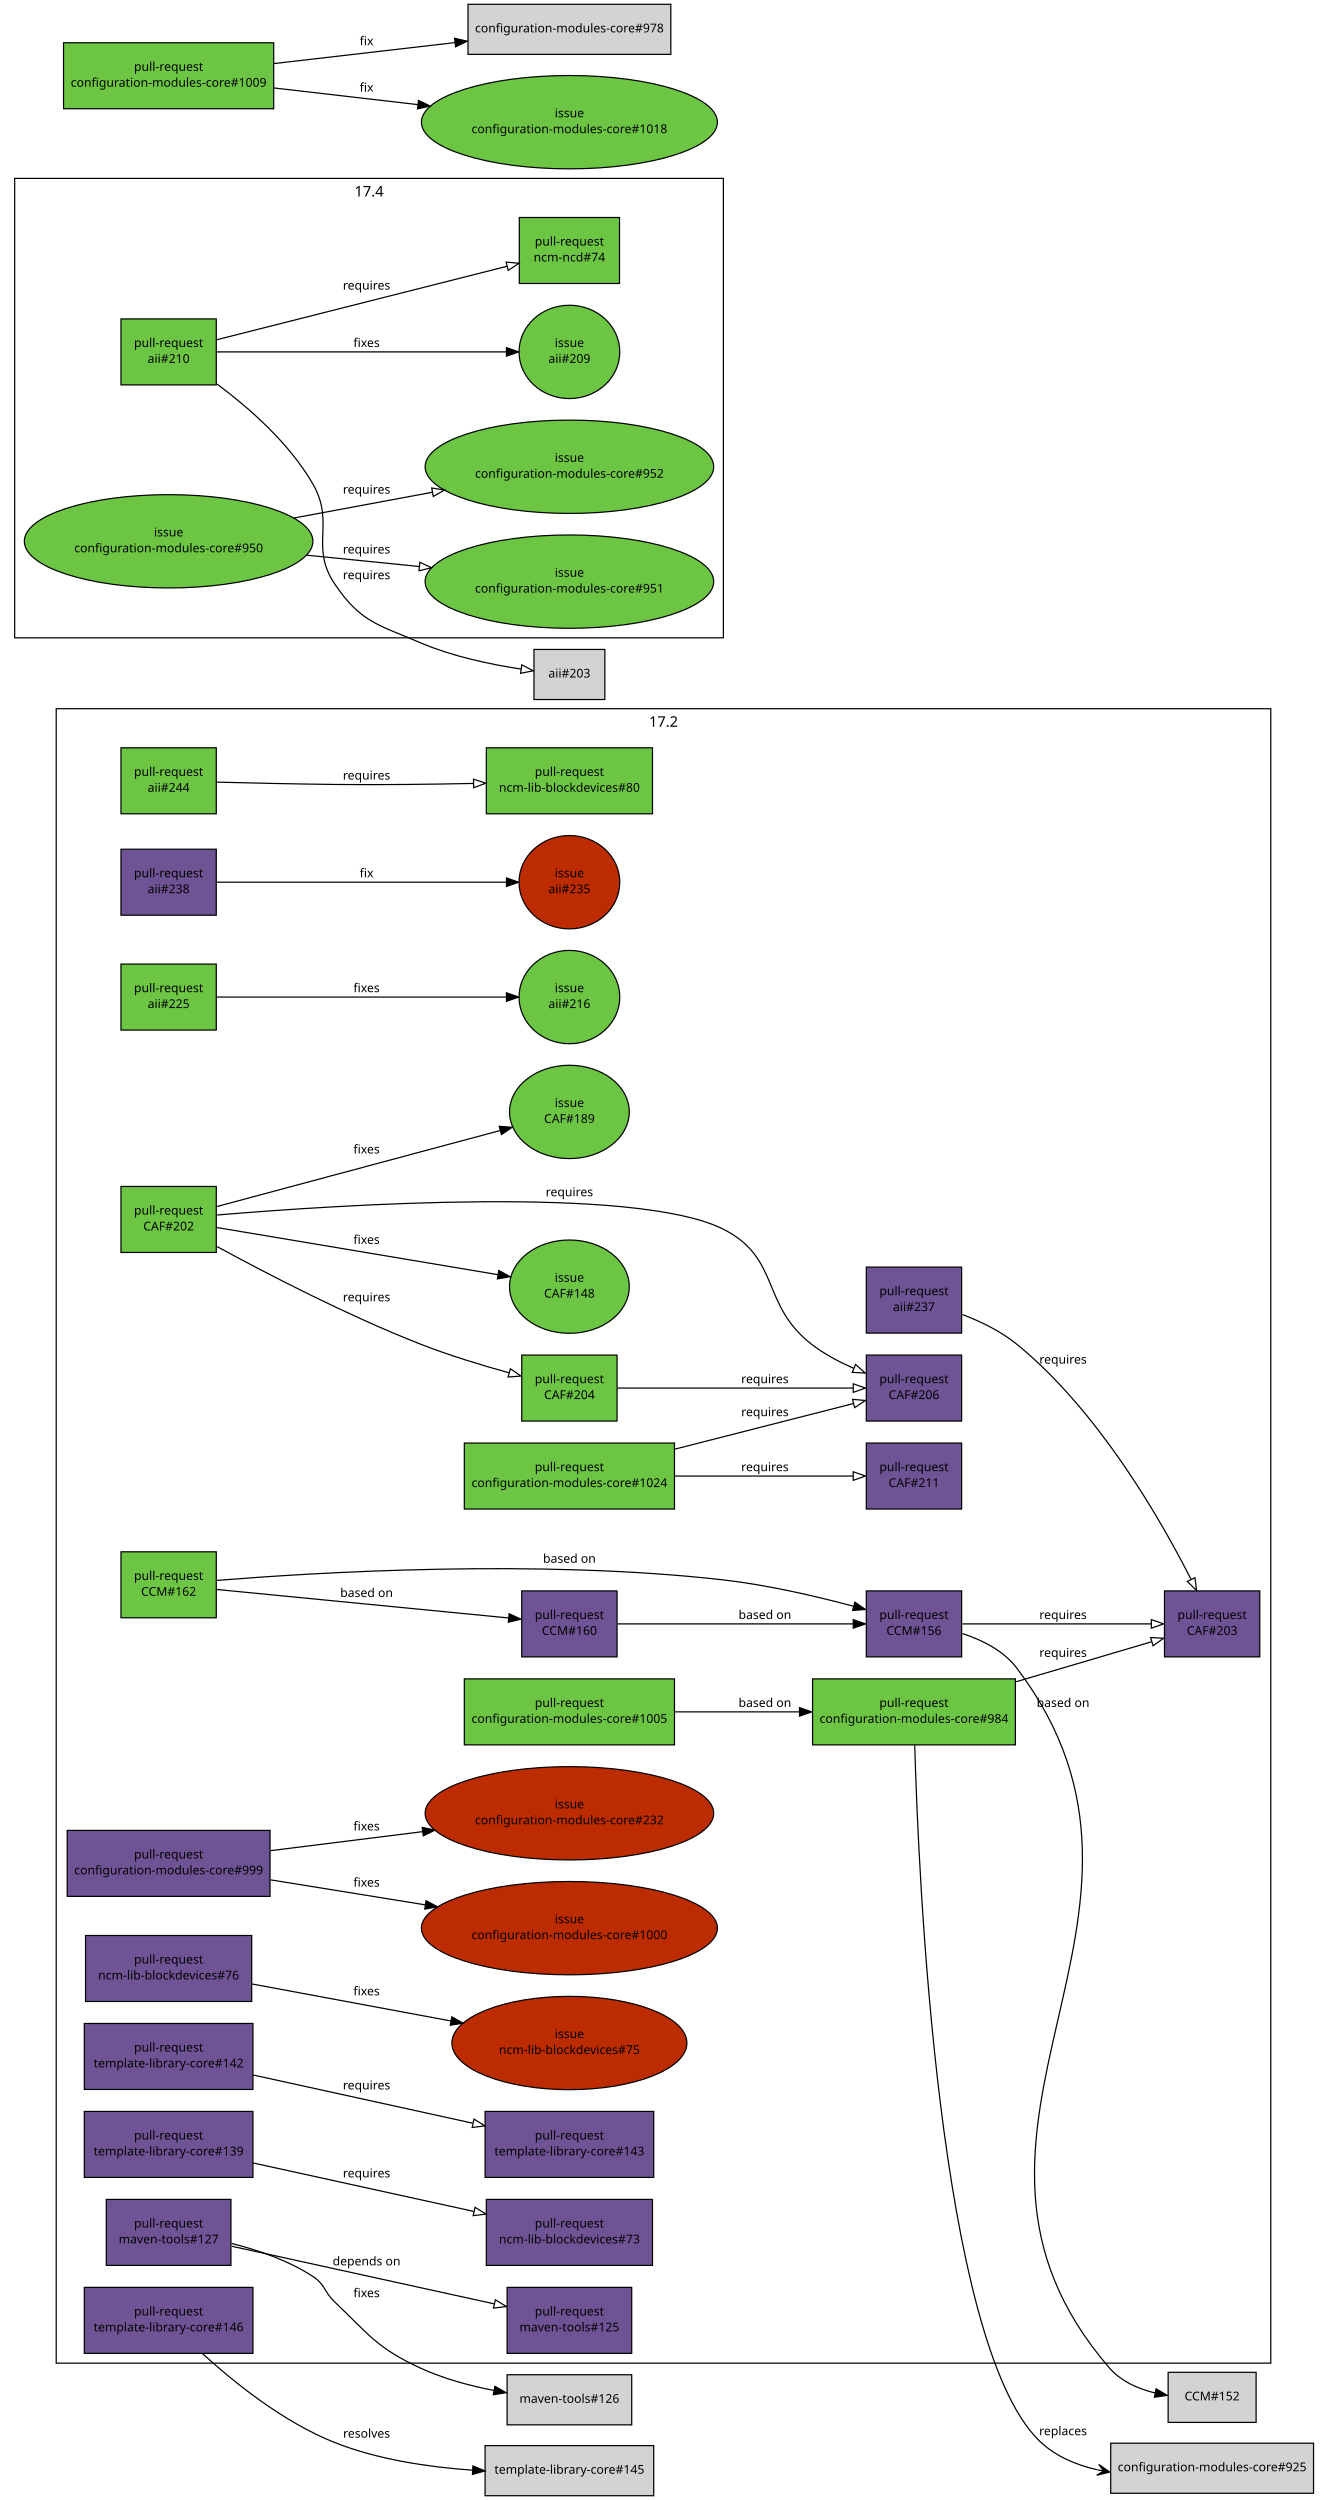
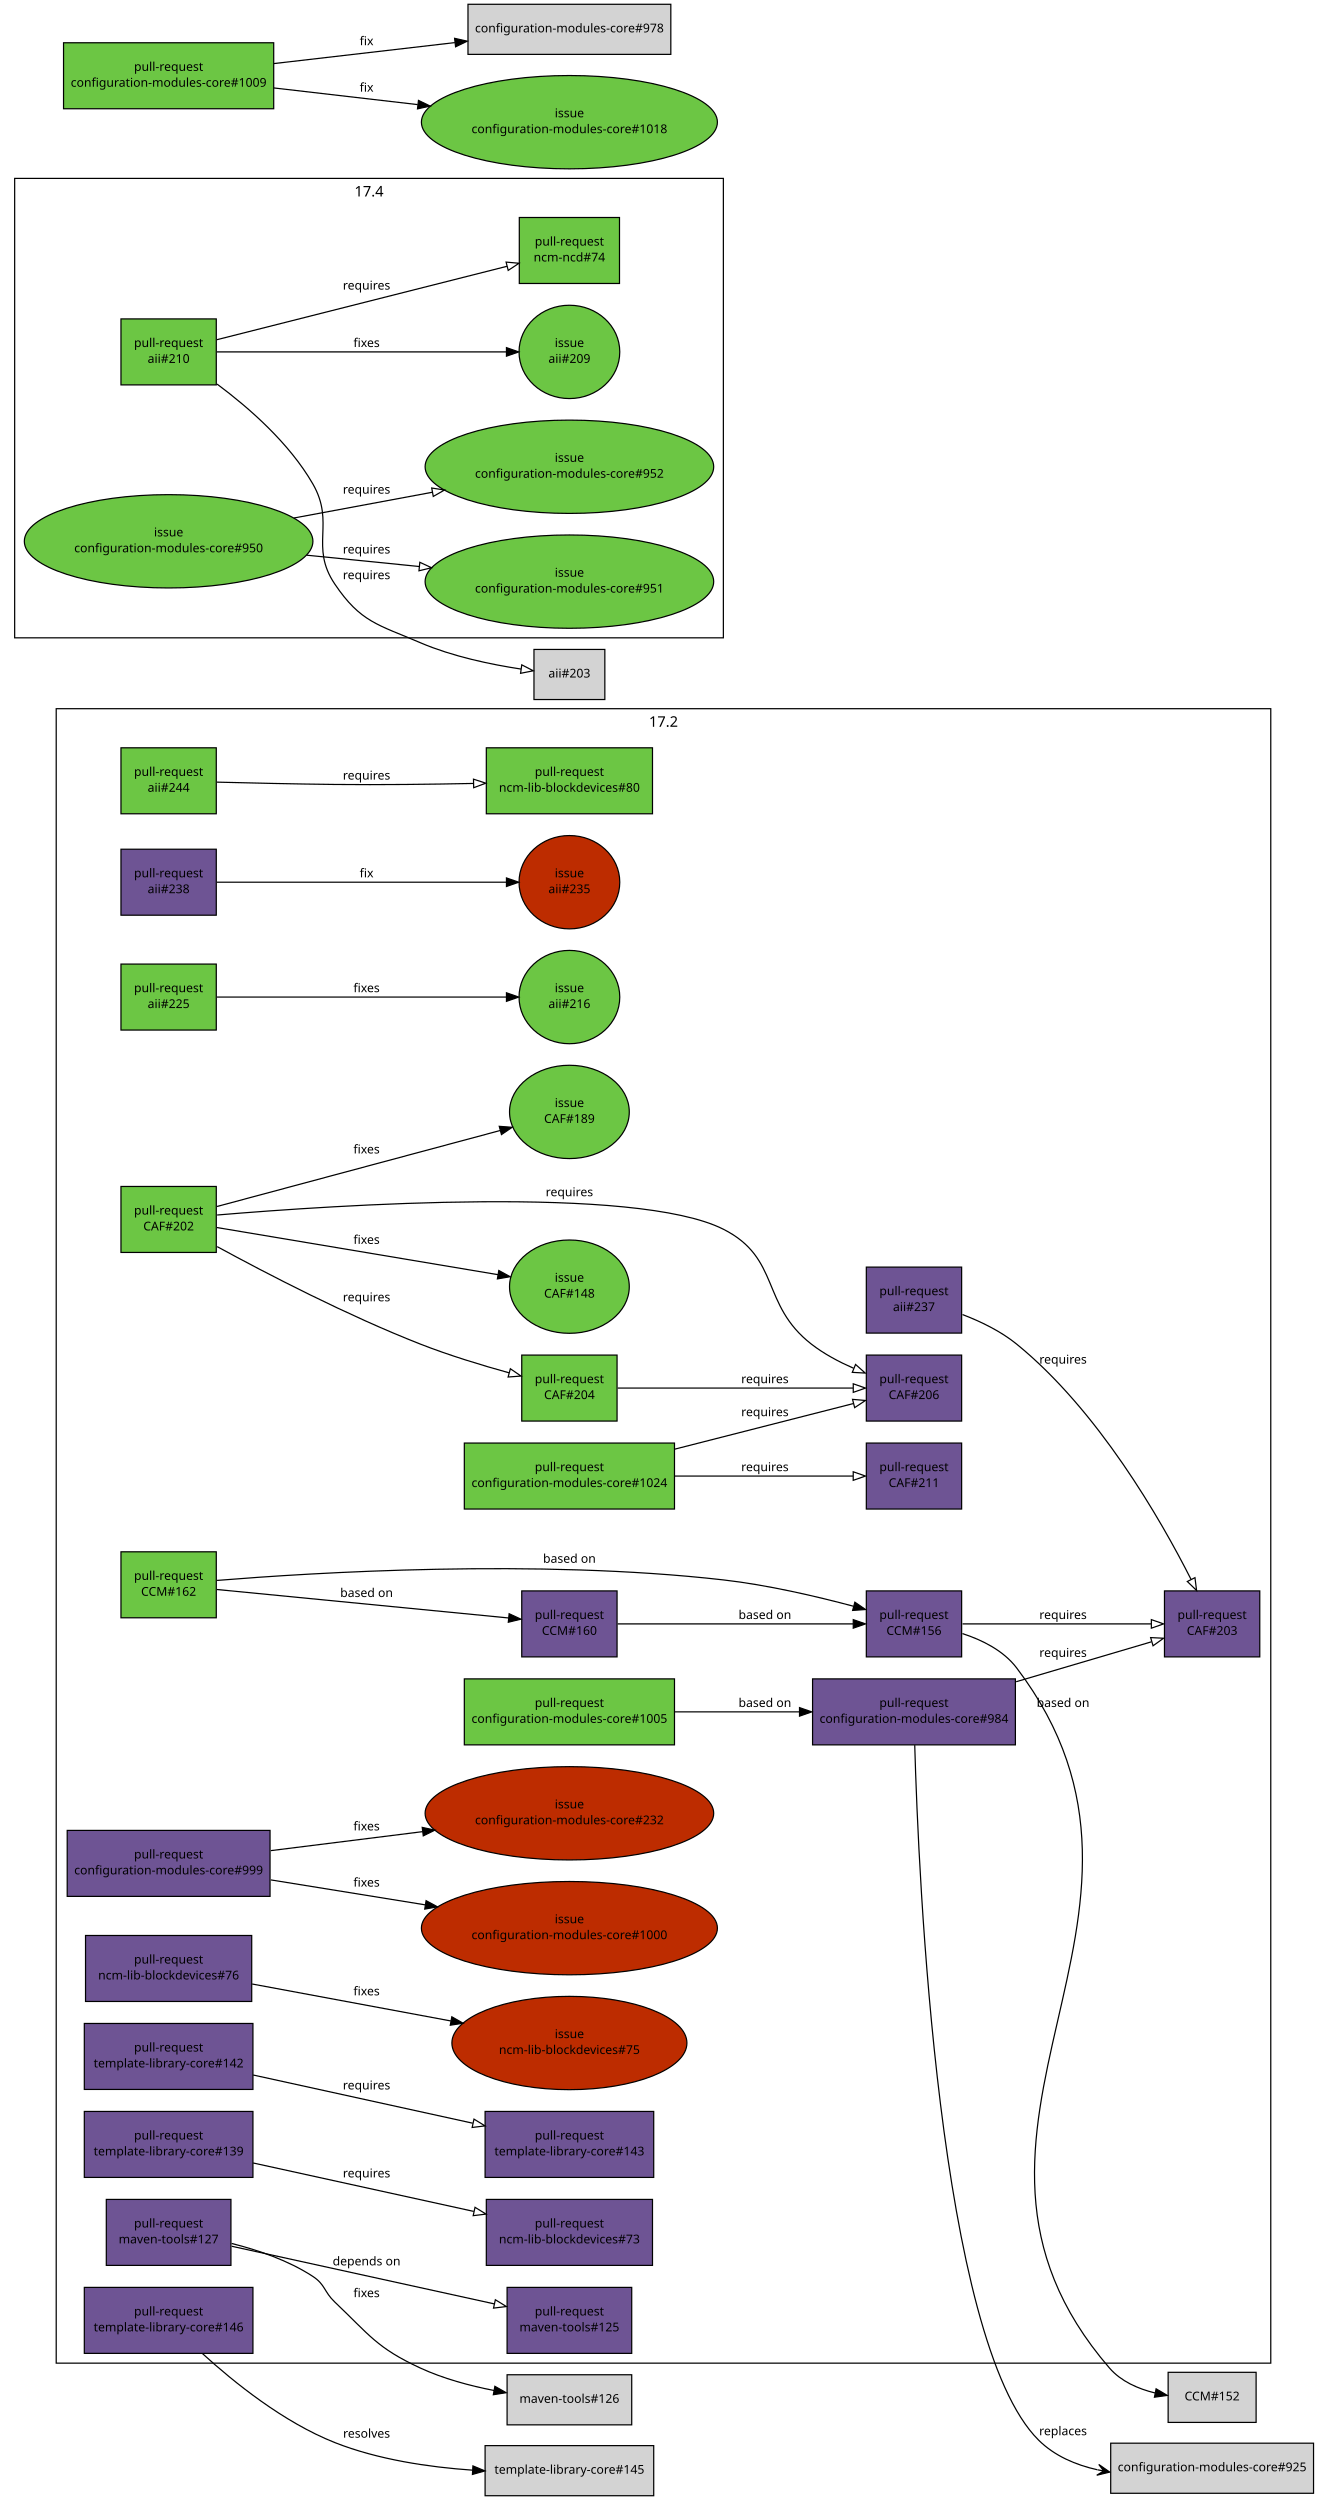
<svg xmlns="http://www.w3.org/2000/svg" xmlns:xlink="http://www.w3.org/1999/xlink" width="1080pt" height="2046pt" viewBox="0.00 0.00 1080.00 2046.00">
  <g id="graph1" class="graph" transform="scale(1 1) rotate(0) translate(4 2042)">
    <polygon fill="white" stroke="white" points="-4,5 -4,-2042 1077,-2042 1077,5 -4,5" />
    <g id="graph2" class="cluster">
      <polygon fill="none" stroke="black" points="42,-108 42,-1462 1036,-1462 1036,-108 42,-108" />
      <text text-anchor="middle" x="539" y="-1447.2" font-family="Sans" font-size="12.00">17.2</text>
    </g>
    <g id="graph5" class="cluster">
      <polygon fill="none" stroke="black" points="8,-1520 8,-1896 588,-1896 588,-1520 8,-1520" />
      <text text-anchor="middle" x="298" y="-1881.2" font-family="Sans" font-size="12.00">17.4</text>
    </g>
    <g id="node1" class="node">
      <a xlink:href="https://github.com/quattor/aii/pull/244" xlink:title="aii-ks: rename ncm-lib-blockdevices 'correct' to 'validate'" target="_parent">
        <polygon fill="#6cc644" stroke="black" points="173,-1430 95,-1430 95,-1376 173,-1376 173,-1430" />
        <text text-anchor="middle" x="134" y="-1407" font-family="Sans" font-size="10.00">pull-request</text>
        <text text-anchor="middle" x="134" y="-1394" font-family="Sans" font-size="10.00">aii#244</text>
      </a>
    </g>
    <g id="node3" class="node">
      <a xlink:href="https://github.com/quattor/ncm-lib-blockdevices/pull/80" xlink:title="Partition: export partition_sort instead of partition_compare" target="_parent">
        <polygon fill="#6cc644" stroke="black" points="530,-1430 394,-1430 394,-1376 530,-1376 530,-1430" />
        <text text-anchor="middle" x="462" y="-1407" font-family="Sans" font-size="10.00">pull-request</text>
        <text text-anchor="middle" x="462" y="-1394" font-family="Sans" font-size="10.00">ncm-lib-blockdevices#80</text>
      </a>
    </g>
    <g id="edge2" class="edge">
      <path fill="none" stroke="black" d="M173.571,-1401.9C200.705,-1401.2 237.529,-1400.36 270,-1400 307.319,-1399.59 348.715,-1400.11 383.486,-1400.83" />
      <polygon fill="none" stroke="black" points="383.506,-1404.33 393.579,-1401.05 383.657,-1397.33 383.506,-1404.33" />
      <text text-anchor="middle" x="296" y="-1404" font-family="Sans" font-size="10.00">requires</text>
    </g>
    <g id="node4" class="node">
      <a xlink:href="https://github.com/quattor/aii/pull/238" xlink:title="aii-opennebula: Add VM image driver option" target="_parent">
        <polygon fill="#6e5494" stroke="black" points="173,-1347 95,-1347 95,-1293 173,-1293 173,-1347" />
        <text text-anchor="middle" x="134" y="-1324" font-family="Sans" font-size="10.00">pull-request</text>
        <text text-anchor="middle" x="134" y="-1311" font-family="Sans" font-size="10.00">aii#238</text>
      </a>
    </g>
    <g id="node6" class="node">
      <a xlink:href="https://github.com/quattor/aii/issues/235" xlink:title="aii-opennebula: Add qcow2 image support" target="_parent">
        <ellipse fill="#bd2c00" stroke="black" cx="462" cy="-1320" rx="41.217" ry="38.184" />
        <text text-anchor="middle" x="462" y="-1324" font-family="Sans" font-size="10.00">issue</text>
        <text text-anchor="middle" x="462" y="-1311" font-family="Sans" font-size="10.00">aii#235</text>
      </a>
    </g>
    <g id="edge4" class="edge">
      <path fill="none" stroke="black" d="M173.564,-1320C232.84,-1320 344.728,-1320 410.366,-1320" />
      <polygon fill="black" stroke="black" points="410.488,-1323.5 420.488,-1320 410.488,-1316.5 410.488,-1323.5" />
      <text text-anchor="middle" x="296" y="-1324" font-family="Sans" font-size="10.00">fix</text>
    </g>
    <g id="node7" class="node">
      <a xlink:href="https://github.com/quattor/aii/pull/237" xlink:title="aii-core: switch to CAF::Download::LWP" target="_parent">
        <polygon fill="#6e5494" stroke="black" points="783,-1005 705,-1005 705,-951 783,-951 783,-1005" />
        <text text-anchor="middle" x="744" y="-982" font-family="Sans" font-size="10.00">pull-request</text>
        <text text-anchor="middle" x="744" y="-969" font-family="Sans" font-size="10.00">aii#237</text>
      </a>
    </g>
    <g id="node9" class="node">
      <a xlink:href="https://github.com/quattor/CAF/pull/203" xlink:title="CAF::Download::LWP: CAF interface for LWP to handle https settings" target="_parent">
        <polygon fill="#6e5494" stroke="black" points="1027,-740 949,-740 949,-686 1027,-686 1027,-740" />
        <text text-anchor="middle" x="988" y="-717" font-family="Sans" font-size="10.00">pull-request</text>
        <text text-anchor="middle" x="988" y="-704" font-family="Sans" font-size="10.00">CAF#203</text>
      </a>
    </g>
    <g id="edge6" class="edge">
      <path fill="none" stroke="black" d="M783.71,-966.174C798.623,-960.458 815.077,-952.513 828,-942 894.625,-887.8 945.637,-799.006 970.755,-749.414" />
      <polygon fill="none" stroke="black" points="973.953,-750.844 975.286,-740.334 967.69,-747.719 973.953,-750.844" />
      <text text-anchor="middle" x="866" y="-926" font-family="Sans" font-size="10.00">requires</text>
    </g>
    <g id="node10" class="node">
      <a xlink:href="https://github.com/quattor/aii/pull/225" xlink:title="[WIP] Add UEFI support through Grub-based PXE loader" target="_parent">
        <polygon fill="#6cc644" stroke="black" points="173,-1253 95,-1253 95,-1199 173,-1199 173,-1253" />
        <text text-anchor="middle" x="134" y="-1230" font-family="Sans" font-size="10.00">pull-request</text>
        <text text-anchor="middle" x="134" y="-1217" font-family="Sans" font-size="10.00">aii#225</text>
      </a>
    </g>
    <g id="node12" class="node">
      <a xlink:href="https://github.com/quattor/aii/issues/216" xlink:title="aii-pxelinux: add support for Grub-based UEFI PXE boot loader" target="_parent">
        <ellipse fill="#6cc644" stroke="black" cx="462" cy="-1226" rx="41.217" ry="38.184" />
        <text text-anchor="middle" x="462" y="-1230" font-family="Sans" font-size="10.00">issue</text>
        <text text-anchor="middle" x="462" y="-1217" font-family="Sans" font-size="10.00">aii#216</text>
      </a>
    </g>
    <g id="edge8" class="edge">
      <path fill="none" stroke="black" d="M173.564,-1226C232.84,-1226 344.728,-1226 410.366,-1226" />
      <polygon fill="black" stroke="black" points="410.488,-1229.5 420.488,-1226 410.488,-1222.5 410.488,-1229.5" />
      <text text-anchor="middle" x="296" y="-1230" font-family="Sans" font-size="10.00">fixes</text>
    </g>
    <g id="node13" class="node">
      <a xlink:href="https://github.com/quattor/aii/pull/210" xlink:title="Shellfe: support active config for plugins" target="_parent">
        <polygon fill="#6cc644" stroke="black" points="173,-1781 95,-1781 95,-1727 173,-1727 173,-1781" />
        <text text-anchor="middle" x="134" y="-1758" font-family="Sans" font-size="10.00">pull-request</text>
        <text text-anchor="middle" x="134" y="-1745" font-family="Sans" font-size="10.00">aii#210</text>
      </a>
    </g>
    <g id="node15" class="node">
      <a xlink:href="https://github.com/quattor/aii/issues/209" xlink:title="support ACTIVE_CONFIG" target="_parent">
        <ellipse fill="#6cc644" stroke="black" cx="462" cy="-1754" rx="41.217" ry="38.184" />
        <text text-anchor="middle" x="462" y="-1758" font-family="Sans" font-size="10.00">issue</text>
        <text text-anchor="middle" x="462" y="-1745" font-family="Sans" font-size="10.00">aii#209</text>
      </a>
    </g>
    <g id="edge10" class="edge">
      <path fill="none" stroke="black" d="M173.564,-1754C232.84,-1754 344.728,-1754 410.366,-1754" />
      <polygon fill="black" stroke="black" points="410.488,-1757.5 420.488,-1754 410.488,-1750.5 410.488,-1757.5" />
      <text text-anchor="middle" x="296" y="-1758" font-family="Sans" font-size="10.00">fixes</text>
    </g>
    <g id="node17" class="node">
      <a xlink:href="https://github.com/quattor/ncm-ncd/pull/74" xlink:title="Set the current active config as an attribute to the component" target="_parent">
        <polygon fill="#6cc644" stroke="black" points="503,-1864 421,-1864 421,-1810 503,-1810 503,-1864" />
        <text text-anchor="middle" x="462" y="-1841" font-family="Sans" font-size="10.00">pull-request</text>
        <text text-anchor="middle" x="462" y="-1828" font-family="Sans" font-size="10.00">ncm-ncd#74</text>
      </a>
    </g>
    <g id="edge12" class="edge">
      <path fill="none" stroke="black" d="M173.564,-1764.01C233.043,-1779.06 345.495,-1807.52 411.038,-1824.1" />
      <polygon fill="none" stroke="black" points="410.195,-1827.5 420.748,-1826.56 411.912,-1820.71 410.195,-1827.5" />
      <text text-anchor="middle" x="296" y="-1805" font-family="Sans" font-size="10.00">requires</text>
    </g>
    <g id="node19" class="node">
      <polygon fill="lightgrey" stroke="black" points="491,-1510.5 433,-1510.5 433,-1469.5 491,-1469.5 491,-1510.5" />
      <text text-anchor="middle" x="462" y="-1487.5" font-family="Sans" font-size="10.00">aii#203</text>
    </g>
    <g id="edge14" class="edge">
      <path fill="none" stroke="black" d="M173.618,-1727.69C199.831,-1708.2 232.793,-1679.32 252,-1646 270.632,-1613.67 249.151,-1594.94 270,-1564 291.078,-1532.72 305.337,-1530.88 340,-1516 366.293,-1504.71 397.943,-1498.15 422.417,-1494.44" />
      <polygon fill="none" stroke="black" points="423.02,-1497.89 432.43,-1493.02 422.037,-1490.96 423.02,-1497.89" />
      <text text-anchor="middle" x="296" y="-1568" font-family="Sans" font-size="10.00">requires</text>
    </g>
    <g id="node20" class="node">
      <a xlink:href="https://github.com/quattor/CAF/pull/204" xlink:title="Reporter: add structured logging and message templating" target="_parent">
        <polygon fill="#6cc644" stroke="black" points="501,-933 423,-933 423,-879 501,-879 501,-933" />
        <text text-anchor="middle" x="462" y="-910" font-family="Sans" font-size="10.00">pull-request</text>
        <text text-anchor="middle" x="462" y="-897" font-family="Sans" font-size="10.00">CAF#204</text>
      </a>
    </g>
    <g id="node22" class="node">
      <a xlink:href="https://github.com/quattor/CAF/pull/206" xlink:title="Switch to 00-tqu" target="_parent">
        <polygon fill="#6e5494" stroke="black" points="783,-933 705,-933 705,-879 783,-879 783,-933" />
        <text text-anchor="middle" x="744" y="-910" font-family="Sans" font-size="10.00">pull-request</text>
        <text text-anchor="middle" x="744" y="-897" font-family="Sans" font-size="10.00">CAF#206</text>
      </a>
    </g>
    <g id="edge16" class="edge">
      <path fill="none" stroke="black" d="M501.508,-906C551.919,-906 639.151,-906 694.101,-906" />
      <polygon fill="none" stroke="black" points="694.305,-909.5 704.305,-906 694.305,-902.5 694.305,-909.5" />
      <text text-anchor="middle" x="622" y="-910" font-family="Sans" font-size="10.00">requires</text>
    </g>
    <g id="node23" class="node">
      <a xlink:href="https://github.com/quattor/CAF/pull/202" xlink:title="FileWriter: use atomic write" target="_parent">
        <polygon fill="#6cc644" stroke="black" points="173,-1071 95,-1071 95,-1017 173,-1017 173,-1071" />
        <text text-anchor="middle" x="134" y="-1048" font-family="Sans" font-size="10.00">pull-request</text>
        <text text-anchor="middle" x="134" y="-1035" font-family="Sans" font-size="10.00">CAF#202</text>
      </a>
    </g>
    <g id="edge18" class="edge">
      <path fill="none" stroke="black" d="M173.715,-1021.76C214.531,-999.523 280.36,-965.362 340,-942 363.464,-932.809 390.251,-924.658 412.736,-918.447" />
      <polygon fill="none" stroke="black" points="413.677,-921.819 422.411,-915.82 411.843,-915.063 413.677,-921.819" />
      <text text-anchor="middle" x="296" y="-977" font-family="Sans" font-size="10.00">requires</text>
    </g>
    <g id="edge20" class="edge">
      <path fill="none" stroke="black" d="M173.701,-1047.63C270.543,-1055.8 516.216,-1072.23 588,-1036 634.981,-1012.29 618.46,-974.308 660,-942 670.278,-934.007 682.598,-927.439 694.595,-922.204" />
      <polygon fill="none" stroke="black" points="696.187,-925.333 704.102,-918.289 693.522,-918.86 696.187,-925.333" />
      <text text-anchor="middle" x="462" y="-1063" font-family="Sans" font-size="10.00">requires</text>
    </g>
    <g id="node27" class="node">
      <a xlink:href="https://github.com/quattor/CAF/issues/148" xlink:title="CAF::FileWriter updates files in-place" target="_parent">
        <ellipse fill="#6cc644" stroke="black" cx="462" cy="-989" rx="48.998" ry="38.184" />
        <text text-anchor="middle" x="462" y="-993" font-family="Sans" font-size="10.00">issue</text>
        <text text-anchor="middle" x="462" y="-980" font-family="Sans" font-size="10.00">CAF#148</text>
      </a>
    </g>
    <g id="edge22" class="edge">
      <path fill="none" stroke="black" d="M173.564,-1037.37C230.855,-1027.76 337.294,-1009.91 403.62,-998.789" />
      <polygon fill="black" stroke="black" points="404.222,-1002.24 413.505,-997.132 403.064,-995.334 404.222,-1002.24" />
      <text text-anchor="middle" x="296" y="-1024" font-family="Sans" font-size="10.00">fixes</text>
    </g>
    <g id="node29" class="node">
      <a xlink:href="https://github.com/quattor/CAF/issues/189" xlink:title="FileWriter: add diff to history" target="_parent">
        <ellipse fill="#6cc644" stroke="black" cx="462" cy="-1132" rx="48.998" ry="38.184" />
        <text text-anchor="middle" x="462" y="-1136" font-family="Sans" font-size="10.00">issue</text>
        <text text-anchor="middle" x="462" y="-1123" font-family="Sans" font-size="10.00">CAF#189</text>
      </a>
    </g>
    <g id="edge24" class="edge">
      <path fill="none" stroke="black" d="M173.564,-1054.61C231.341,-1070.12 339.104,-1099.03 405.3,-1116.79" />
      <polygon fill="black" stroke="black" points="404.588,-1120.22 415.153,-1119.43 406.402,-1113.46 404.588,-1120.22" />
      <text text-anchor="middle" x="296" y="-1098" font-family="Sans" font-size="10.00">fixes</text>
    </g>
    <g id="node30" class="node">
      <a xlink:href="https://github.com/quattor/CCM/pull/162" xlink:title="Cleanup: move internal modules in subdirectories and remove/integrate util scripts" target="_parent">
        <polygon fill="#6cc644" stroke="black" points="173,-772 95,-772 95,-718 173,-718 173,-772" />
        <text text-anchor="middle" x="134" y="-749" font-family="Sans" font-size="10.00">pull-request</text>
        <text text-anchor="middle" x="134" y="-736" font-family="Sans" font-size="10.00">CCM#162</text>
      </a>
    </g>
    <g id="node32" class="node">
      <a xlink:href="https://github.com/quattor/CCM/pull/160" xlink:title="Switch to 00-tqu" target="_parent">
        <polygon fill="#6e5494" stroke="black" points="501,-740 423,-740 423,-686 501,-686 501,-740" />
        <text text-anchor="middle" x="462" y="-717" font-family="Sans" font-size="10.00">pull-request</text>
        <text text-anchor="middle" x="462" y="-704" font-family="Sans" font-size="10.00">CCM#160</text>
      </a>
    </g>
    <g id="edge26" class="edge">
      <path fill="none" stroke="black" d="M173.564,-741.14C233.406,-735.302 346.87,-724.232 412.233,-717.855" />
      <polygon fill="black" stroke="black" points="412.682,-721.328 422.295,-716.874 412.003,-714.361 412.682,-721.328" />
      <text text-anchor="middle" x="296" y="-735" font-family="Sans" font-size="10.00">based on</text>
    </g>
    <g id="node34" class="node">
      <a xlink:href="https://github.com/quattor/CCM/pull/156" xlink:title="Fetch::Download: switch to CAF::Download::LWP" target="_parent">
        <polygon fill="#6e5494" stroke="black" points="783,-740 705,-740 705,-686 783,-686 783,-740" />
        <text text-anchor="middle" x="744" y="-717" font-family="Sans" font-size="10.00">pull-request</text>
        <text text-anchor="middle" x="744" y="-704" font-family="Sans" font-size="10.00">CCM#156</text>
      </a>
    </g>
    <g id="edge28" class="edge">
      <path fill="none" stroke="black" d="M173.642,-748.585C252.744,-755.026 435.675,-766.348 588,-749 624.101,-744.889 664.01,-735.589 694.425,-727.472" />
      <polygon fill="black" stroke="black" points="695.623,-730.773 704.356,-724.774 693.788,-724.018 695.623,-730.773" />
      <text text-anchor="middle" x="462" y="-763" font-family="Sans" font-size="10.00">based on</text>
    </g>
    <g id="edge30" class="edge">
      <path fill="none" stroke="black" d="M501.508,-713C551.919,-713 639.151,-713 694.101,-713" />
      <polygon fill="black" stroke="black" points="694.305,-716.5 704.305,-713 694.305,-709.5 694.305,-716.5" />
      <text text-anchor="middle" x="622" y="-717" font-family="Sans" font-size="10.00">based on</text>
    </g>
    <g id="edge32" class="edge">
      <path fill="none" stroke="black" d="M783.746,-713C825.84,-713 892.389,-713 938.012,-713" />
      <polygon fill="none" stroke="black" points="938.271,-716.5 948.271,-713 938.271,-709.5 938.271,-716.5" />
      <text text-anchor="middle" x="866" y="-717" font-family="Sans" font-size="10.00">requires</text>
    </g>
    <g id="node38" class="node">
      <polygon fill="lightgrey" stroke="black" points="1024,-100.5 952,-100.5 952,-59.5 1024,-59.5 1024,-100.5" />
      <text text-anchor="middle" x="988" y="-77.5" font-family="Sans" font-size="10.00">CCM#152</text>
    </g>
    <g id="edge34" class="edge">
      <path fill="none" stroke="black" d="M783.641,-705.082C799.841,-699.819 817.262,-691.158 828,-677 983.242,-472.315 736.121,-298.455 904,-104 913.411,-93.099 927.397,-86.983 941.27,-83.602" />
      <polygon fill="black" stroke="black" points="942.167,-86.991 951.284,-81.594 940.791,-80.128 942.167,-86.991" />
      <text text-anchor="middle" x="866" y="-645" font-family="Sans" font-size="10.00">based on</text>
    </g>
    <g id="node39" class="node">
      <a xlink:href="https://github.com/quattor/configuration-modules-core/pull/1024" xlink:title="ncm-syslog: cleanup and refactor" target="_parent">
        <polygon fill="#6cc644" stroke="black" points="548,-861 376,-861 376,-807 548,-807 548,-861" />
        <text text-anchor="middle" x="462" y="-838" font-family="Sans" font-size="10.00">pull-request</text>
        <text text-anchor="middle" x="462" y="-825" font-family="Sans" font-size="10.00">configuration-modules-core#1024</text>
      </a>
    </g>
    <g id="edge38" class="edge">
      <path fill="none" stroke="black" d="M548.142,-855.994C596.073,-868.232 654.026,-883.028 694.403,-893.337" />
      <polygon fill="none" stroke="black" points="693.719,-896.774 704.274,-895.857 695.45,-889.992 693.719,-896.774" />
      <text text-anchor="middle" x="622" y="-883" font-family="Sans" font-size="10.00">requires</text>
    </g>
    <g id="node41" class="node">
      <a xlink:href="https://github.com/quattor/CAF/pull/211" xlink:title="FileEditor: fix add_or_replace_sysconfig_lines " target="_parent">
        <polygon fill="#6e5494" stroke="black" points="783,-861 705,-861 705,-807 783,-807 783,-861" />
        <text text-anchor="middle" x="744" y="-838" font-family="Sans" font-size="10.00">pull-request</text>
        <text text-anchor="middle" x="744" y="-825" font-family="Sans" font-size="10.00">CAF#211</text>
      </a>
    </g>
    <g id="edge36" class="edge">
      <path fill="none" stroke="black" d="M548.142,-834C595.972,-834 653.78,-834 694.147,-834" />
      <polygon fill="none" stroke="black" points="694.274,-837.5 704.274,-834 694.274,-830.5 694.274,-837.5" />
      <text text-anchor="middle" x="622" y="-838" font-family="Sans" font-size="10.00">requires</text>
    </g>
    <g id="node43" class="node">
      <a xlink:href="https://github.com/quattor/configuration-modules-core/pull/1005" xlink:title=" ncm-download: allow_older boolean to allow downloading remote files that are older then current file" target="_parent">
        <polygon fill="#6cc644" stroke="black" points="548,-668 376,-668 376,-614 548,-614 548,-668" />
        <text text-anchor="middle" x="462" y="-645" font-family="Sans" font-size="10.00">pull-request</text>
        <text text-anchor="middle" x="462" y="-632" font-family="Sans" font-size="10.00">configuration-modules-core#1005</text>
      </a>
    </g>
    <g id="node45" class="node">
      <a xlink:href="https://github.com/quattor/configuration-modules-core/pull/984" xlink:title="ncm-download: switch to CAF::Download::LWP" target="_parent">
-         <polygon fill="#6cc644" stroke="black" points="827,-668 661,-668 661,-614 827,-614 827,-668" />
+         <polygon fill="#6e5494" stroke="black" points="827,-668 661,-668 661,-614 827,-614 827,-668" />
        <text text-anchor="middle" x="744" y="-645" font-family="Sans" font-size="10.00">pull-request</text>
        <text text-anchor="middle" x="744" y="-632" font-family="Sans" font-size="10.00">configuration-modules-core#984</text>
      </a>
    </g>
    <g id="edge40" class="edge">
      <path fill="none" stroke="black" d="M548.142,-641C580.435,-641 617.278,-641 650.229,-641" />
      <polygon fill="black" stroke="black" points="650.321,-644.5 660.321,-641 650.321,-637.5 650.321,-644.5" />
      <text text-anchor="middle" x="622" y="-645" font-family="Sans" font-size="10.00">based on</text>
    </g>
    <g id="edge48" class="edge">
      <path fill="none" stroke="black" d="M827.63,-665.678C864.477,-676.55 906.523,-688.957 938.316,-698.339" />
      <polygon fill="none" stroke="black" points="937.677,-701.8 948.258,-701.273 939.658,-695.086 937.677,-701.8" />
      <text text-anchor="middle" x="866" y="-686" font-family="Sans" font-size="10.00">requires</text>
    </g>
    <g id="node52" class="node">
      <polygon fill="lightgrey" stroke="black" points="1071,-42.5 905,-42.5 905,-1.5 1071,-1.5 1071,-42.5" />
      <text text-anchor="middle" x="988" y="-19.5" font-family="Sans" font-size="10.00">configuration-modules-core#925</text>
    </g>
    <g id="edge46" class="edge">
      <path fill="none" stroke="black" d="M744.618,-613.779C747.603,-508.023 763.984,-126.288 846,-45 859.021,-32.095 876.25,-24.7 894.203,-20.715" />
      <polygon fill="black" stroke="black" points="904.229,-18.84 895.228,-25.102 899.315,-19.759 894.4,-20.679 894.4,-20.679 894.4,-20.679 899.315,-19.759 893.572,-16.255 904.229,-18.84 904.229,-18.84" />
      <text text-anchor="middle" x="866" y="-49" font-family="Sans" font-size="10.00">replaces</text>
    </g>
    <g id="node46" class="node">
      <a xlink:href="https://github.com/quattor/configuration-modules-core/pull/999" xlink:title="ncm-grub: full overhaul" target="_parent">
        <polygon fill="#6e5494" stroke="black" points="217,-544 51,-544 51,-490 217,-490 217,-544" />
        <text text-anchor="middle" x="134" y="-521" font-family="Sans" font-size="10.00">pull-request</text>
        <text text-anchor="middle" x="134" y="-508" font-family="Sans" font-size="10.00">configuration-modules-core#999</text>
      </a>
    </g>
    <g id="node48" class="node">
      <a xlink:href="https://github.com/quattor/configuration-modules-core/issues/232" xlink:title="ncm-grub: full rewrite needed!" target="_parent">
        <ellipse fill="#bd2c00" stroke="black" cx="462" cy="-558" rx="118.087" ry="38.184" />
        <text text-anchor="middle" x="462" y="-562" font-family="Sans" font-size="10.00">issue</text>
        <text text-anchor="middle" x="462" y="-549" font-family="Sans" font-size="10.00">configuration-modules-core#232</text>
      </a>
    </g>
    <g id="edge42" class="edge">
      <path fill="none" stroke="black" d="M217.617,-527.452C255.316,-532.164 300.543,-537.818 341.785,-542.973" />
      <polygon fill="black" stroke="black" points="341.542,-546.47 351.899,-544.237 342.41,-539.524 341.542,-546.47" />
      <text text-anchor="middle" x="296" y="-544" font-family="Sans" font-size="10.00">fixes</text>
    </g>
    <g id="node50" class="node">
      <a xlink:href="https://github.com/quattor/configuration-modules-core/issues/1000" xlink:title="ncm-grub: drop non-multiboot support" target="_parent">
        <ellipse fill="#bd2c00" stroke="black" cx="462" cy="-464" rx="121.122" ry="38.184" />
        <text text-anchor="middle" x="462" y="-468" font-family="Sans" font-size="10.00">issue</text>
        <text text-anchor="middle" x="462" y="-455" font-family="Sans" font-size="10.00">configuration-modules-core#1000</text>
      </a>
    </g>
    <g id="edge44" class="edge">
      <path fill="none" stroke="black" d="M217.617,-503.489C256.011,-497.285 302.213,-489.819 344.061,-483.057" />
      <polygon fill="black" stroke="black" points="344.722,-486.496 354.035,-481.446 343.605,-479.586 344.722,-486.496" />
      <text text-anchor="middle" x="296" y="-498" font-family="Sans" font-size="10.00">fixes</text>
    </g>
    <g id="node54" class="node">
      <a xlink:href="https://github.com/quattor/configuration-modules-core/issues/950" xlink:title="ncm-spma: Remove support for package groups from yum backends" target="_parent">
        <ellipse fill="#6cc644" stroke="black" cx="134" cy="-1599" rx="118.087" ry="38.184" />
        <text text-anchor="middle" x="134" y="-1603" font-family="Sans" font-size="10.00">issue</text>
        <text text-anchor="middle" x="134" y="-1590" font-family="Sans" font-size="10.00">configuration-modules-core#950</text>
      </a>
    </g>
    <g id="node56" class="node">
      <a xlink:href="https://github.com/quattor/configuration-modules-core/issues/951" xlink:title="ncm-spma (yum): Remove support for package groups" target="_parent">
        <ellipse fill="#6cc644" stroke="black" cx="462" cy="-1566" rx="118.087" ry="38.184" />
        <text text-anchor="middle" x="462" y="-1570" font-family="Sans" font-size="10.00">issue</text>
        <text text-anchor="middle" x="462" y="-1557" font-family="Sans" font-size="10.00">configuration-modules-core#951</text>
      </a>
    </g>
    <g id="edge50" class="edge">
      <path fill="none" stroke="black" d="M246.879,-1587.64C276.597,-1584.65 308.804,-1581.41 339.025,-1578.37" />
      <polygon fill="none" stroke="black" points="339.592,-1581.83 349.191,-1577.35 338.891,-1574.87 339.592,-1581.83" />
      <text text-anchor="middle" x="296" y="-1589" font-family="Sans" font-size="10.00">requires</text>
    </g>
    <g id="node58" class="node">
      <a xlink:href="https://github.com/quattor/configuration-modules-core/issues/952" xlink:title="ncm-spma (yumng): Remove support for package groups" target="_parent">
        <ellipse fill="#6cc644" stroke="black" cx="462" cy="-1660" rx="118.087" ry="38.184" />
        <text text-anchor="middle" x="462" y="-1664" font-family="Sans" font-size="10.00">issue</text>
        <text text-anchor="middle" x="462" y="-1651" font-family="Sans" font-size="10.00">configuration-modules-core#952</text>
      </a>
    </g>
    <g id="edge52" class="edge">
      <path fill="none" stroke="black" d="M236.432,-1618.05C272.341,-1624.73 312.857,-1632.26 349.542,-1639.09" />
      <polygon fill="none" stroke="black" points="349.31,-1642.6 359.781,-1640.99 350.59,-1635.72 349.31,-1642.6" />
      <text text-anchor="middle" x="296" y="-1638" font-family="Sans" font-size="10.00">requires</text>
    </g>
    <g id="node59" class="node">
      <a xlink:href="https://github.com/quattor/configuration-modules-core/pull/1009" xlink:title="ncm-opennebula: Opennebula refactoring and AII code (WIP)" target="_parent">
        <polygon fill="#6cc644" stroke="black" points="220,-2007 48,-2007 48,-1953 220,-1953 220,-2007" />
        <text text-anchor="middle" x="134" y="-1984" font-family="Sans" font-size="10.00">pull-request</text>
        <text text-anchor="middle" x="134" y="-1971" font-family="Sans" font-size="10.00">configuration-modules-core#1009</text>
      </a>
    </g>
    <g id="node61" class="node">
      <polygon fill="lightgrey" stroke="black" points="545,-2038.5 379,-2038.5 379,-1997.5 545,-1997.5 545,-2038.5" />
      <text text-anchor="middle" x="462" y="-2015.5" font-family="Sans" font-size="10.00">configuration-modules-core#978</text>
    </g>
    <g id="edge54" class="edge">
      <path fill="none" stroke="black" d="M220.178,-1989.98C265.712,-1995.26 321.666,-2001.74 368.278,-2007.14" />
      <polygon fill="black" stroke="black" points="368.043,-2010.64 378.38,-2008.31 368.849,-2003.68 368.043,-2010.64" />
      <text text-anchor="middle" x="296" y="-2005" font-family="Sans" font-size="10.00">fix</text>
    </g>
    <g id="node63" class="node">
      <a xlink:href="https://github.com/quattor/configuration-modules-core/issues/1018" xlink:title="ncm-opennebula: aii VNET methods create new AR instead of an update" target="_parent">
        <ellipse fill="#6cc644" stroke="black" cx="462" cy="-1942" rx="121.122" ry="38.184" />
        <text text-anchor="middle" x="462" y="-1946" font-family="Sans" font-size="10.00">issue</text>
        <text text-anchor="middle" x="462" y="-1933" font-family="Sans" font-size="10.00">configuration-modules-core#1018</text>
      </a>
    </g>
    <g id="edge56" class="edge">
      <path fill="none" stroke="black" d="M220.178,-1970.02C256.147,-1965.85 298.618,-1960.93 337.85,-1956.38" />
      <polygon fill="black" stroke="black" points="338.484,-1959.83 348.015,-1955.21 337.679,-1952.88 338.484,-1959.83" />
      <text text-anchor="middle" x="296" y="-1967" font-family="Sans" font-size="10.00">fix</text>
    </g>
    <g id="node64" class="node">
      <a xlink:href="https://github.com/quattor/maven-tools/pull/127" xlink:title="ProfileCache: prepare_profile_cache checks for valid object template" target="_parent">
        <polygon fill="#6e5494" stroke="black" points="185,-242 83,-242 83,-188 185,-188 185,-242" />
        <text text-anchor="middle" x="134" y="-219" font-family="Sans" font-size="10.00">pull-request</text>
        <text text-anchor="middle" x="134" y="-206" font-family="Sans" font-size="10.00">maven-tools#127</text>
      </a>
    </g>
    <g id="node66" class="node">
      <a xlink:href="https://github.com/quattor/maven-tools/pull/125" xlink:title="Critic: no more backticks/qx/system, use CAF::Process" target="_parent">
        <polygon fill="#6e5494" stroke="black" points="513,-170 411,-170 411,-116 513,-116 513,-170" />
        <text text-anchor="middle" x="462" y="-147" font-family="Sans" font-size="10.00">pull-request</text>
        <text text-anchor="middle" x="462" y="-134" font-family="Sans" font-size="10.00">maven-tools#125</text>
      </a>
    </g>
    <g id="edge58" class="edge">
      <path fill="none" stroke="black" d="M185.611,-203.671C243.801,-190.897 338.363,-170.14 400.377,-156.527" />
      <polygon fill="none" stroke="black" points="401.403,-159.885 410.42,-154.322 399.902,-153.048 401.403,-159.885" />
      <text text-anchor="middle" x="296" y="-188" font-family="Sans" font-size="10.00">depends on</text>
    </g>
    <g id="node68" class="node">
      <polygon fill="lightgrey" stroke="black" points="513,-98.5 411,-98.5 411,-57.5 513,-57.5 513,-98.5" />
      <text text-anchor="middle" x="462" y="-75.5" font-family="Sans" font-size="10.00">maven-tools#126</text>
    </g>
    <g id="edge60" class="edge">
      <path fill="none" stroke="black" d="M185.535,-205.958C207.275,-200.508 232.103,-192.012 252,-179 262.288,-172.272 261.087,-166.465 270,-158 298.491,-130.941 304.342,-120.506 340,-104 358.746,-95.323 380.459,-89.502 400.327,-85.614" />
      <polygon fill="black" stroke="black" points="401.009,-89.048 410.215,-83.805 399.749,-82.162 401.009,-89.048" />
      <text text-anchor="middle" x="296" y="-162" font-family="Sans" font-size="10.00">fixes</text>
    </g>
    <g id="node69" class="node">
      <a xlink:href="https://github.com/quattor/ncm-lib-blockdevices/pull/76" xlink:title="LV: force lvconvert by passing -y" target="_parent">
        <polygon fill="#6e5494" stroke="black" points="202,-458 66,-458 66,-404 202,-404 202,-458" />
        <text text-anchor="middle" x="134" y="-435" font-family="Sans" font-size="10.00">pull-request</text>
        <text text-anchor="middle" x="134" y="-422" font-family="Sans" font-size="10.00">ncm-lib-blockdevices#76</text>
      </a>
    </g>
    <g id="node71" class="node">
      <a xlink:href="https://github.com/quattor/ncm-lib-blockdevices/issues/75" xlink:title="lvconvert requires -y option" target="_parent">
        <ellipse fill="#bd2c00" stroke="black" cx="462" cy="-370" rx="96.166" ry="38.184" />
        <text text-anchor="middle" x="462" y="-374" font-family="Sans" font-size="10.00">issue</text>
        <text text-anchor="middle" x="462" y="-361" font-family="Sans" font-size="10.00">ncm-lib-blockdevices#75</text>
      </a>
    </g>
    <g id="edge62" class="edge">
      <path fill="none" stroke="black" d="M202.36,-418.287C249.454,-409.528 312.721,-397.762 365.011,-388.038" />
      <polygon fill="black" stroke="black" points="365.786,-391.454 374.977,-386.184 364.506,-384.572 365.786,-391.454" />
      <text text-anchor="middle" x="296" y="-409" font-family="Sans" font-size="10.00">fixes</text>
    </g>
    <g id="node72" class="node">
      <a xlink:href="https://github.com/quattor/template-library-core/pull/146" xlink:title="Remove /system/oldnames from schema" target="_parent">
        <polygon fill="#6e5494" stroke="black" points="203,-170 65,-170 65,-116 203,-116 203,-170" />
        <text text-anchor="middle" x="134" y="-147" font-family="Sans" font-size="10.00">pull-request</text>
        <text text-anchor="middle" x="134" y="-134" font-family="Sans" font-size="10.00">template-library-core#146</text>
      </a>
    </g>
    <g id="node74" class="node">
      <polygon fill="lightgrey" stroke="black" points="531,-40.5 393,-40.5 393,0.5 531,0.5 531,-40.5" />
      <text text-anchor="middle" x="462" y="-17.5" font-family="Sans" font-size="10.00">template-library-core#145</text>
    </g>
    <g id="edge64" class="edge">
      <path fill="none" stroke="black" d="M161.578,-115.93C187.34,-92.415 228.031,-59.599 270,-43 305.375,-29.009 347.052,-22.898 382.52,-20.431" />
      <polygon fill="black" stroke="black" points="383.061,-23.905 392.83,-19.803 382.636,-16.918 383.061,-23.905" />
      <text text-anchor="middle" x="296" y="-47" font-family="Sans" font-size="10.00">resolves</text>
    </g>
    <g id="node75" class="node">
      <a xlink:href="https://github.com/quattor/template-library-core/pull/142" xlink:title="Add structures to model operating system information" target="_parent">
        <polygon fill="#6e5494" stroke="black" points="203,-386 65,-386 65,-332 203,-332 203,-386" />
        <text text-anchor="middle" x="134" y="-363" font-family="Sans" font-size="10.00">pull-request</text>
        <text text-anchor="middle" x="134" y="-350" font-family="Sans" font-size="10.00">template-library-core#142</text>
      </a>
    </g>
    <g id="node77" class="node">
      <a xlink:href="https://github.com/quattor/template-library-core/pull/143" xlink:title="Add CPU architecture type definition" target="_parent">
        <polygon fill="#6e5494" stroke="black" points="531,-314 393,-314 393,-260 531,-260 531,-314" />
        <text text-anchor="middle" x="462" y="-291" font-family="Sans" font-size="10.00">pull-request</text>
        <text text-anchor="middle" x="462" y="-278" font-family="Sans" font-size="10.00">template-library-core#143</text>
      </a>
    </g>
    <g id="edge66" class="edge">
      <path fill="none" stroke="black" d="M203.16,-343.819C255.711,-332.283 328.056,-316.402 382.906,-304.362" />
      <polygon fill="none" stroke="black" points="383.918,-307.723 392.935,-302.161 382.417,-300.886 383.918,-307.723" />
      <text text-anchor="middle" x="296" y="-332" font-family="Sans" font-size="10.00">requires</text>
    </g>
    <g id="node78" class="node">
      <a xlink:href="https://github.com/quattor/template-library-core/pull/139" xlink:title="blockdevices: add validation check configuration to physical devices" target="_parent">
        <polygon fill="#6e5494" stroke="black" points="203,-314 65,-314 65,-260 203,-260 203,-314" />
        <text text-anchor="middle" x="134" y="-291" font-family="Sans" font-size="10.00">pull-request</text>
        <text text-anchor="middle" x="134" y="-278" font-family="Sans" font-size="10.00">template-library-core#139</text>
      </a>
    </g>
    <g id="node80" class="node">
      <a xlink:href="https://github.com/quattor/ncm-lib-blockdevices/pull/73" xlink:title="Blockdevices: determine correct disksize using integers (not floats) in bash" target="_parent">
        <polygon fill="#6e5494" stroke="black" points="530,-242 394,-242 394,-188 530,-188 530,-242" />
        <text text-anchor="middle" x="462" y="-219" font-family="Sans" font-size="10.00">pull-request</text>
        <text text-anchor="middle" x="462" y="-206" font-family="Sans" font-size="10.00">ncm-lib-blockdevices#73</text>
      </a>
    </g>
    <g id="edge68" class="edge">
      <path fill="none" stroke="black" d="M203.16,-271.819C255.976,-260.225 328.787,-244.242 383.735,-232.18" />
      <polygon fill="none" stroke="black" points="384.762,-235.538 393.779,-229.975 383.261,-228.701 384.762,-235.538" />
      <text text-anchor="middle" x="296" y="-260" font-family="Sans" font-size="10.00">requires</text>
    </g>
  </g>
</svg>
